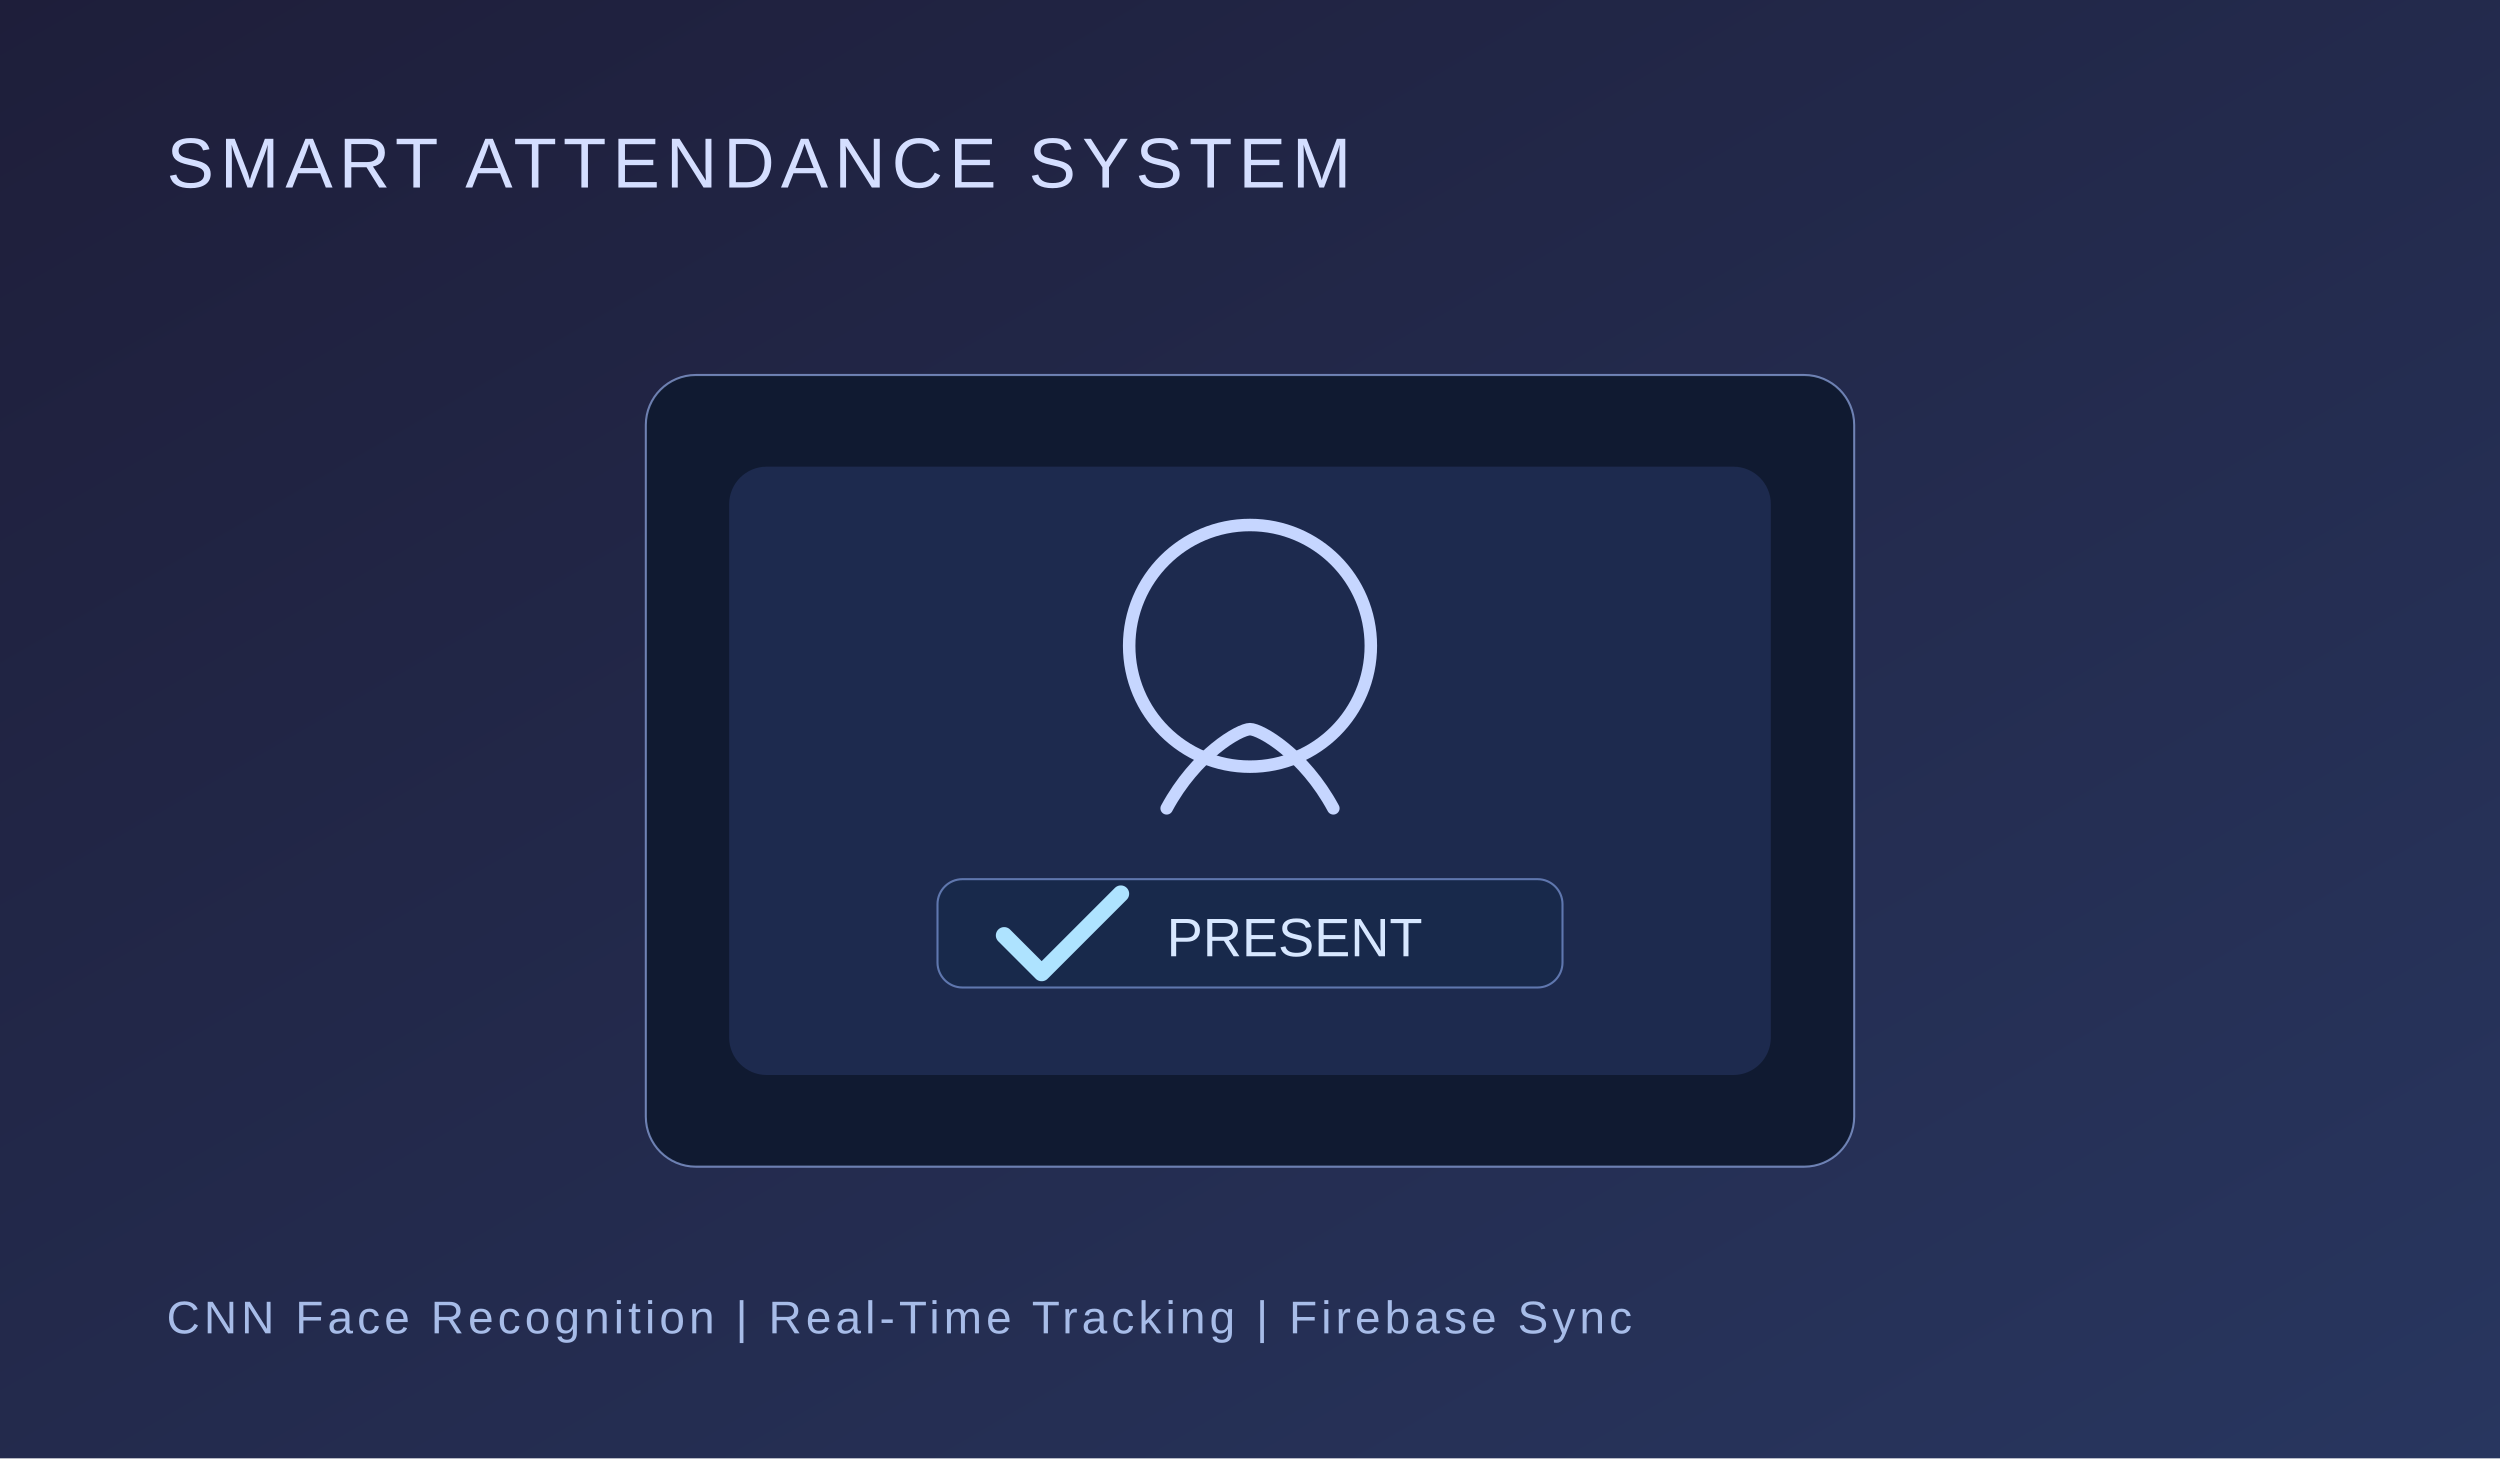
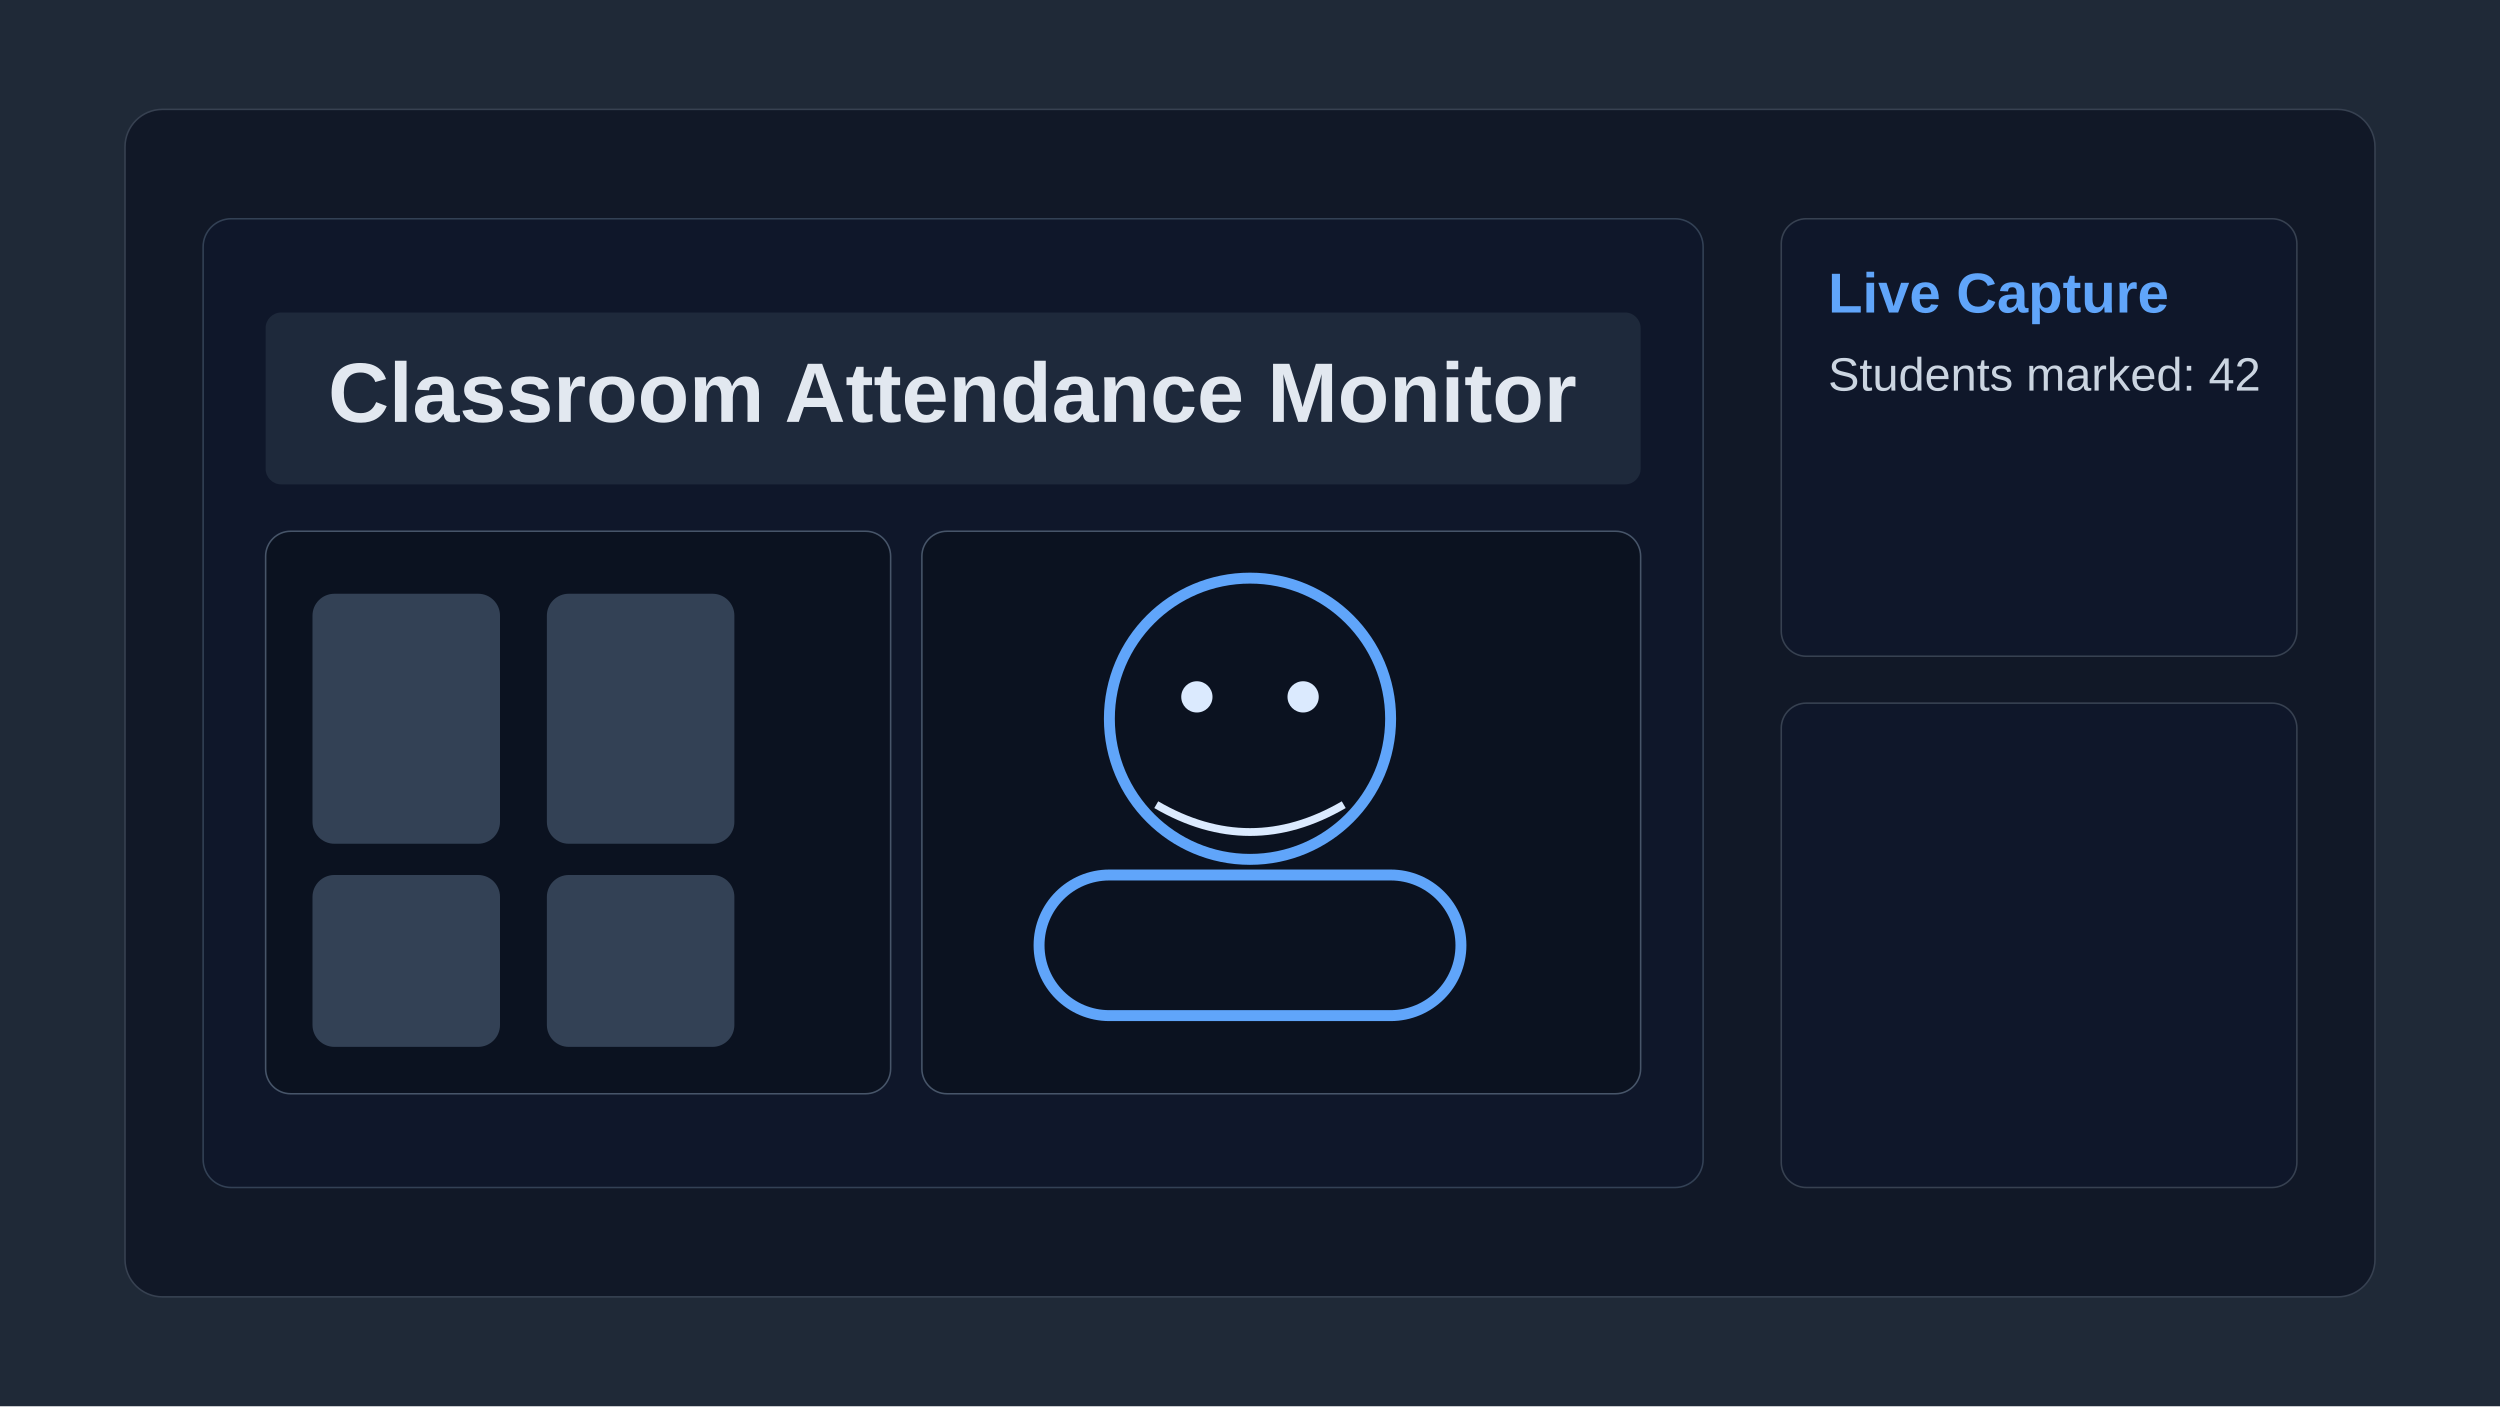
- <svg xmlns="http://www.w3.org/2000/svg" width="1200" height="700" viewBox="0 0 1200 700" role="img" aria-label="Smart Attendance">
-   <defs>
-     <linearGradient id="bg" x1="0" y1="0" x2="1" y2="1">
-       <stop offset="0" stop-color="#1E1E3A" />
-       <stop offset="1" stop-color="#28365F" />
-     </linearGradient>
-   </defs>
-   <rect width="1200" height="700" fill="url(#bg)" />
-   <g transform="translate(210,140)">
-     <rect x="100" y="40" width="580" height="380" rx="24" fill="#101A31" stroke="#A5BFFF" stroke-opacity="0.6" />
-     <rect x="140" y="84" width="500" height="292" rx="18" fill="#1D2A4E" />
-     <circle cx="390" cy="170" r="58" fill="none" stroke="#C6D6FF" stroke-width="6" />
-     <path d="M350 248C364 222 385 210 390 210C395 210 416 222 430 248" fill="none" stroke="#C6D6FF" stroke-width="6" stroke-linecap="round" />
-     <rect x="240" y="282" width="300" height="52" rx="12" fill="#18294B" stroke="#98B6FF" stroke-opacity="0.55" />
-     <path d="M272 309L290 327L328 289" fill="none" stroke="#AEE3FF" stroke-width="8" stroke-linecap="round" stroke-linejoin="round" />
-     <text x="350" y="319" fill="#D7E7FF" font-size="26" font-family="Segoe UI, Arial, sans-serif">PRESENT</text>
-   </g>
-   <text x="80" y="90" fill="#D4DEFF" font-size="34" font-family="Segoe UI, Arial, sans-serif" letter-spacing="3">SMART ATTENDANCE SYSTEM</text>
-   <text x="80" y="640" fill="#A7BCE8" font-size="22" font-family="Segoe UI, Arial, sans-serif" letter-spacing="2">CNN Face Recognition | Real-Time Tracking | Firebase Sync</text>
+ <svg xmlns="http://www.w3.org/2000/svg" width="1600" height="900" viewBox="0 0 1600 900">
+   <rect width="1600" height="900" fill="#1f2937" />
+   <rect x="80" y="70" width="1440" height="760" rx="24" fill="#111827" stroke="#374151" />
+   <rect x="130" y="140" width="960" height="620" rx="18" fill="#0f172a" stroke="#334155" />
+   <rect x="170" y="200" width="880" height="110" rx="10" fill="#1e293b" />
+   <text x="210" y="270" fill="#e2e8f0" font-size="54" font-family="Segoe UI,Arial" font-weight="700">Classroom Attendance Monitor</text>
+   <rect x="170" y="340" width="400" height="360" rx="16" fill="#0b1220" stroke="#475569" />
+   <rect x="590" y="340" width="460" height="360" rx="16" fill="#0b1220" stroke="#475569" />
+   <rect x="200" y="380" width="120" height="160" rx="14" fill="#334155" />
+   <rect x="350" y="380" width="120" height="160" rx="14" fill="#334155" />
+   <rect x="200" y="560" width="120" height="110" rx="14" fill="#334155" />
+   <rect x="350" y="560" width="120" height="110" rx="14" fill="#334155" />
+   <circle cx="800" cy="460" r="90" fill="none" stroke="#60a5fa" stroke-width="7" />
+   <circle cx="766" cy="446" r="10" fill="#dbeafe" />
+   <circle cx="834" cy="446" r="10" fill="#dbeafe" />
+   <path d="M740 515 Q800 550 860 515" fill="none" stroke="#dbeafe" stroke-width="5" />
+   <rect x="665" y="560" width="270" height="90" rx="45" fill="none" stroke="#60a5fa" stroke-width="7" />
+   <rect x="1140" y="140" width="330" height="280" rx="16" fill="#0f172a" stroke="#374151" />
+   <rect x="1140" y="450" width="330" height="310" rx="16" fill="#0f172a" stroke="#374151" />
+   <text x="1170" y="200" fill="#60a5fa" font-size="36" font-family="Segoe UI,Arial" font-weight="700">Live Capture</text>
+   <text x="1170" y="250" fill="#cbd5e1" font-size="30" font-family="Segoe UI,Arial">Students marked: 42</text>
</svg>
